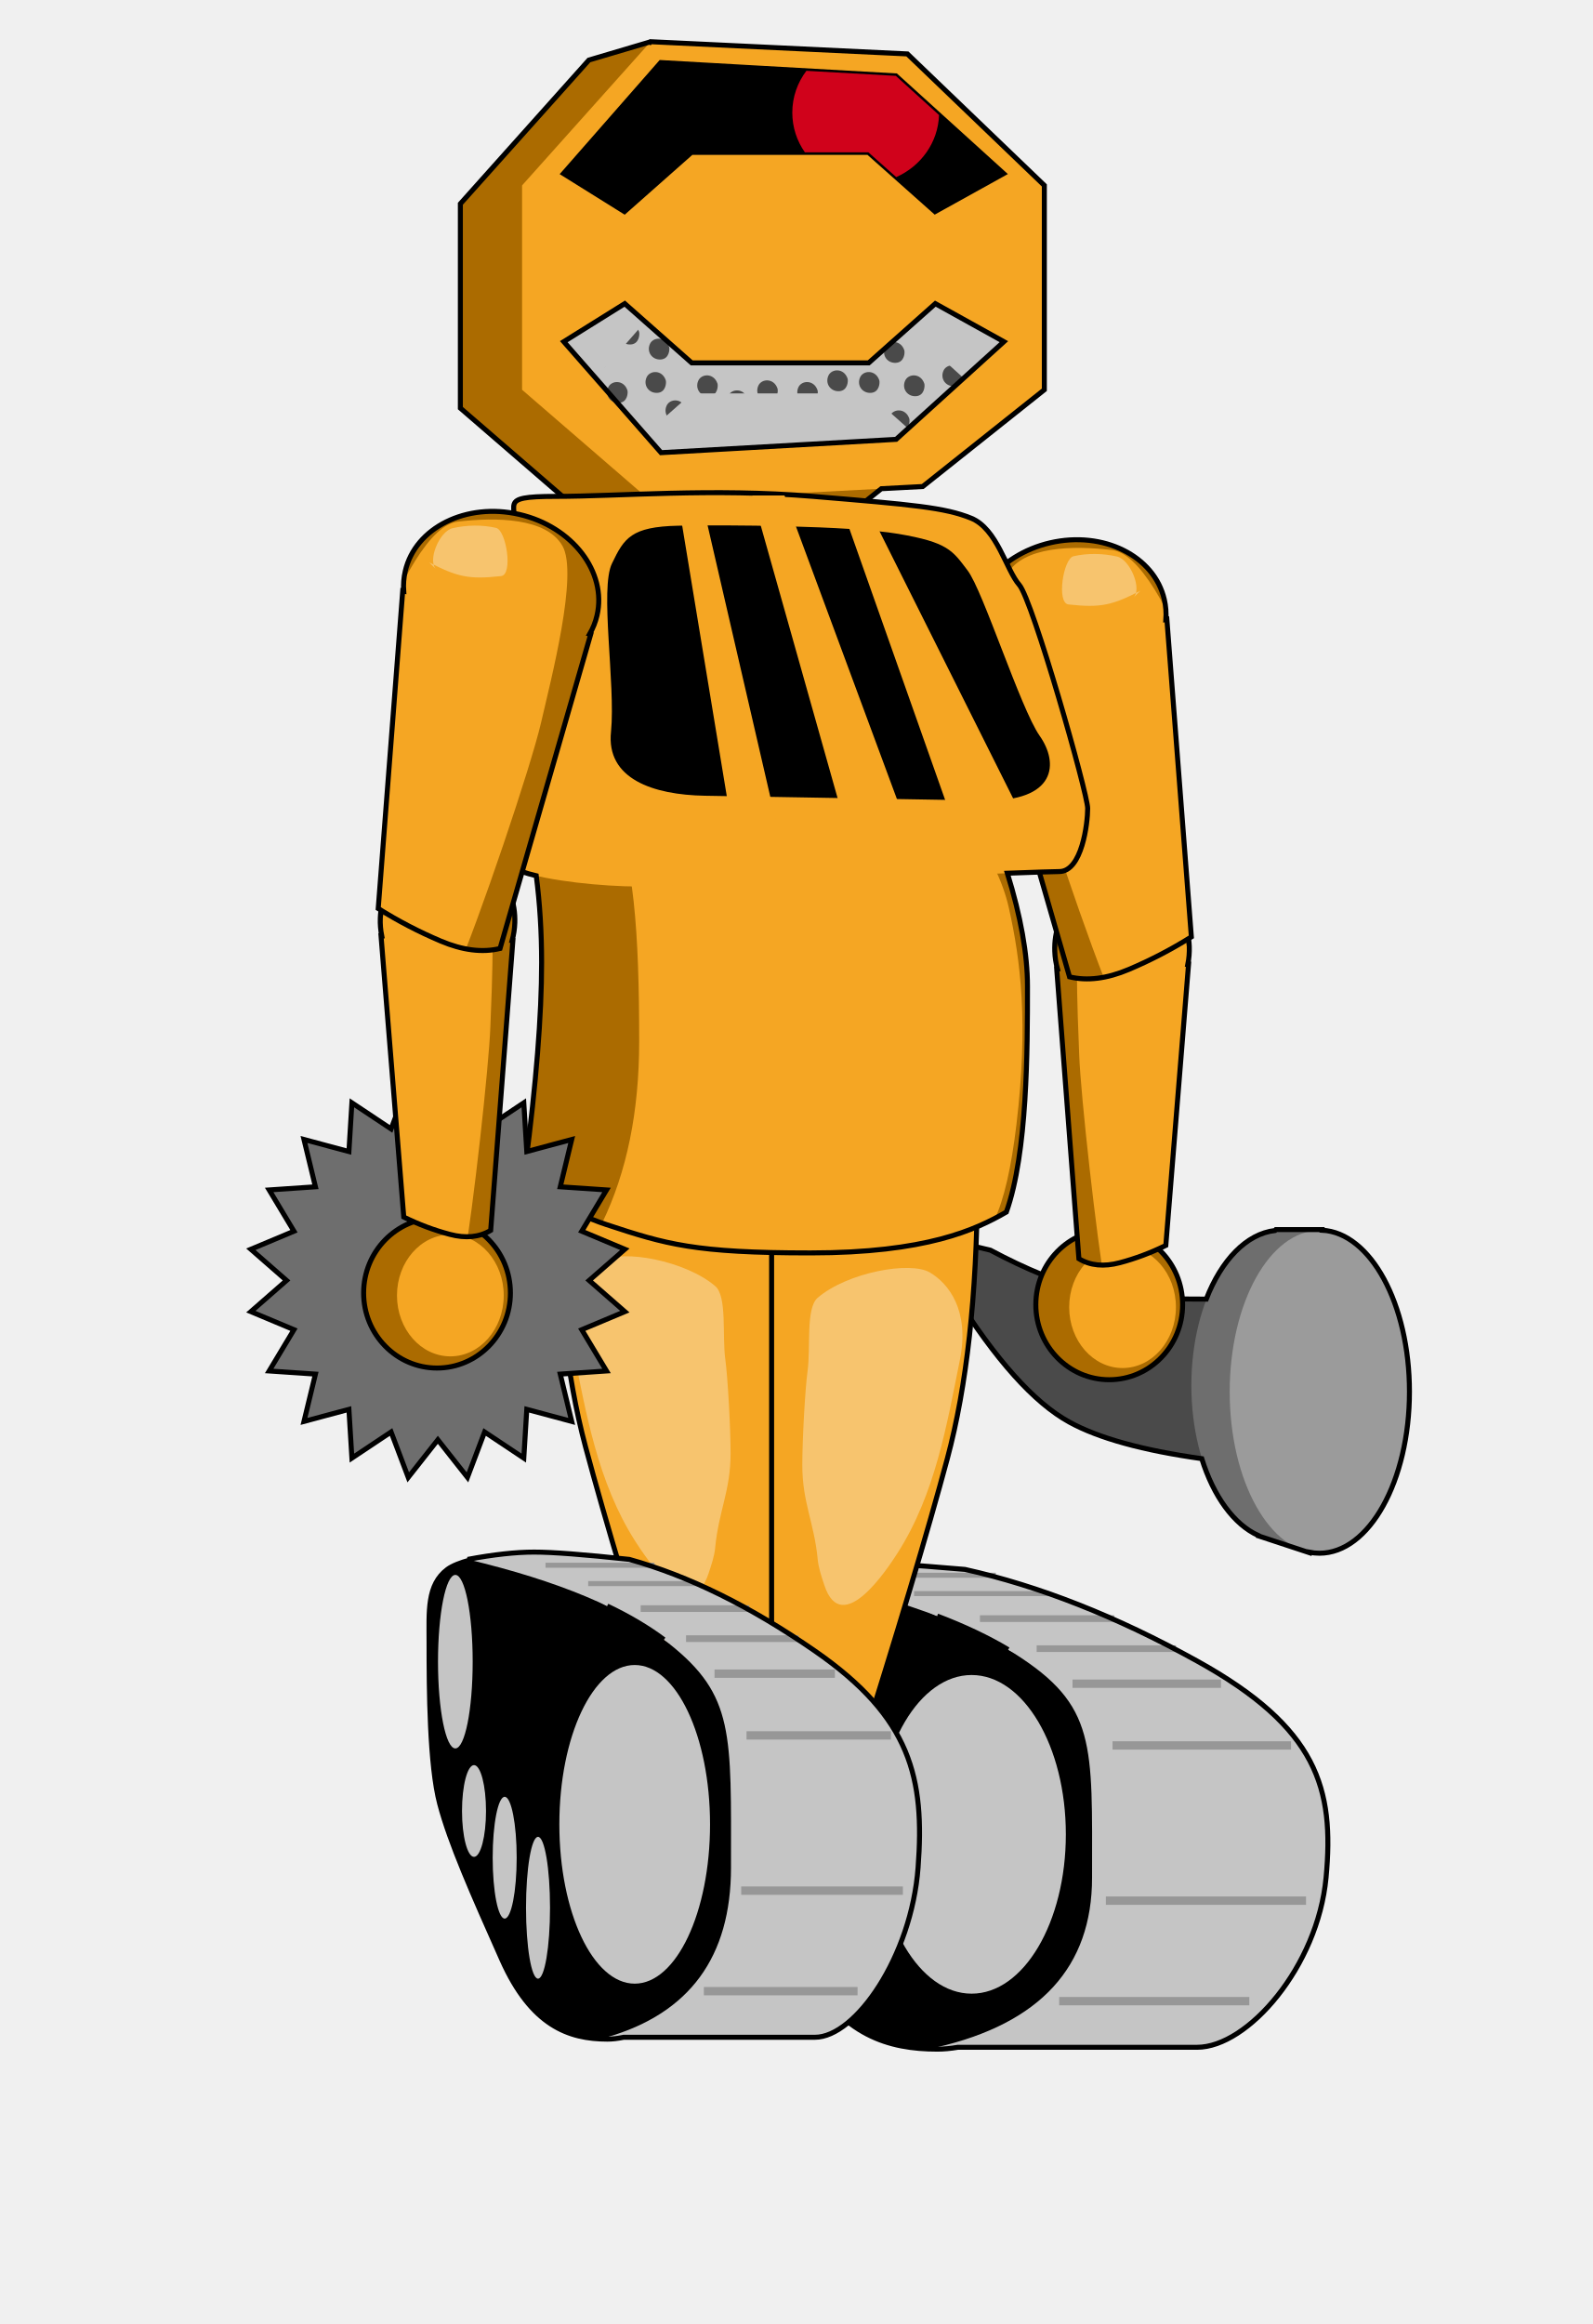
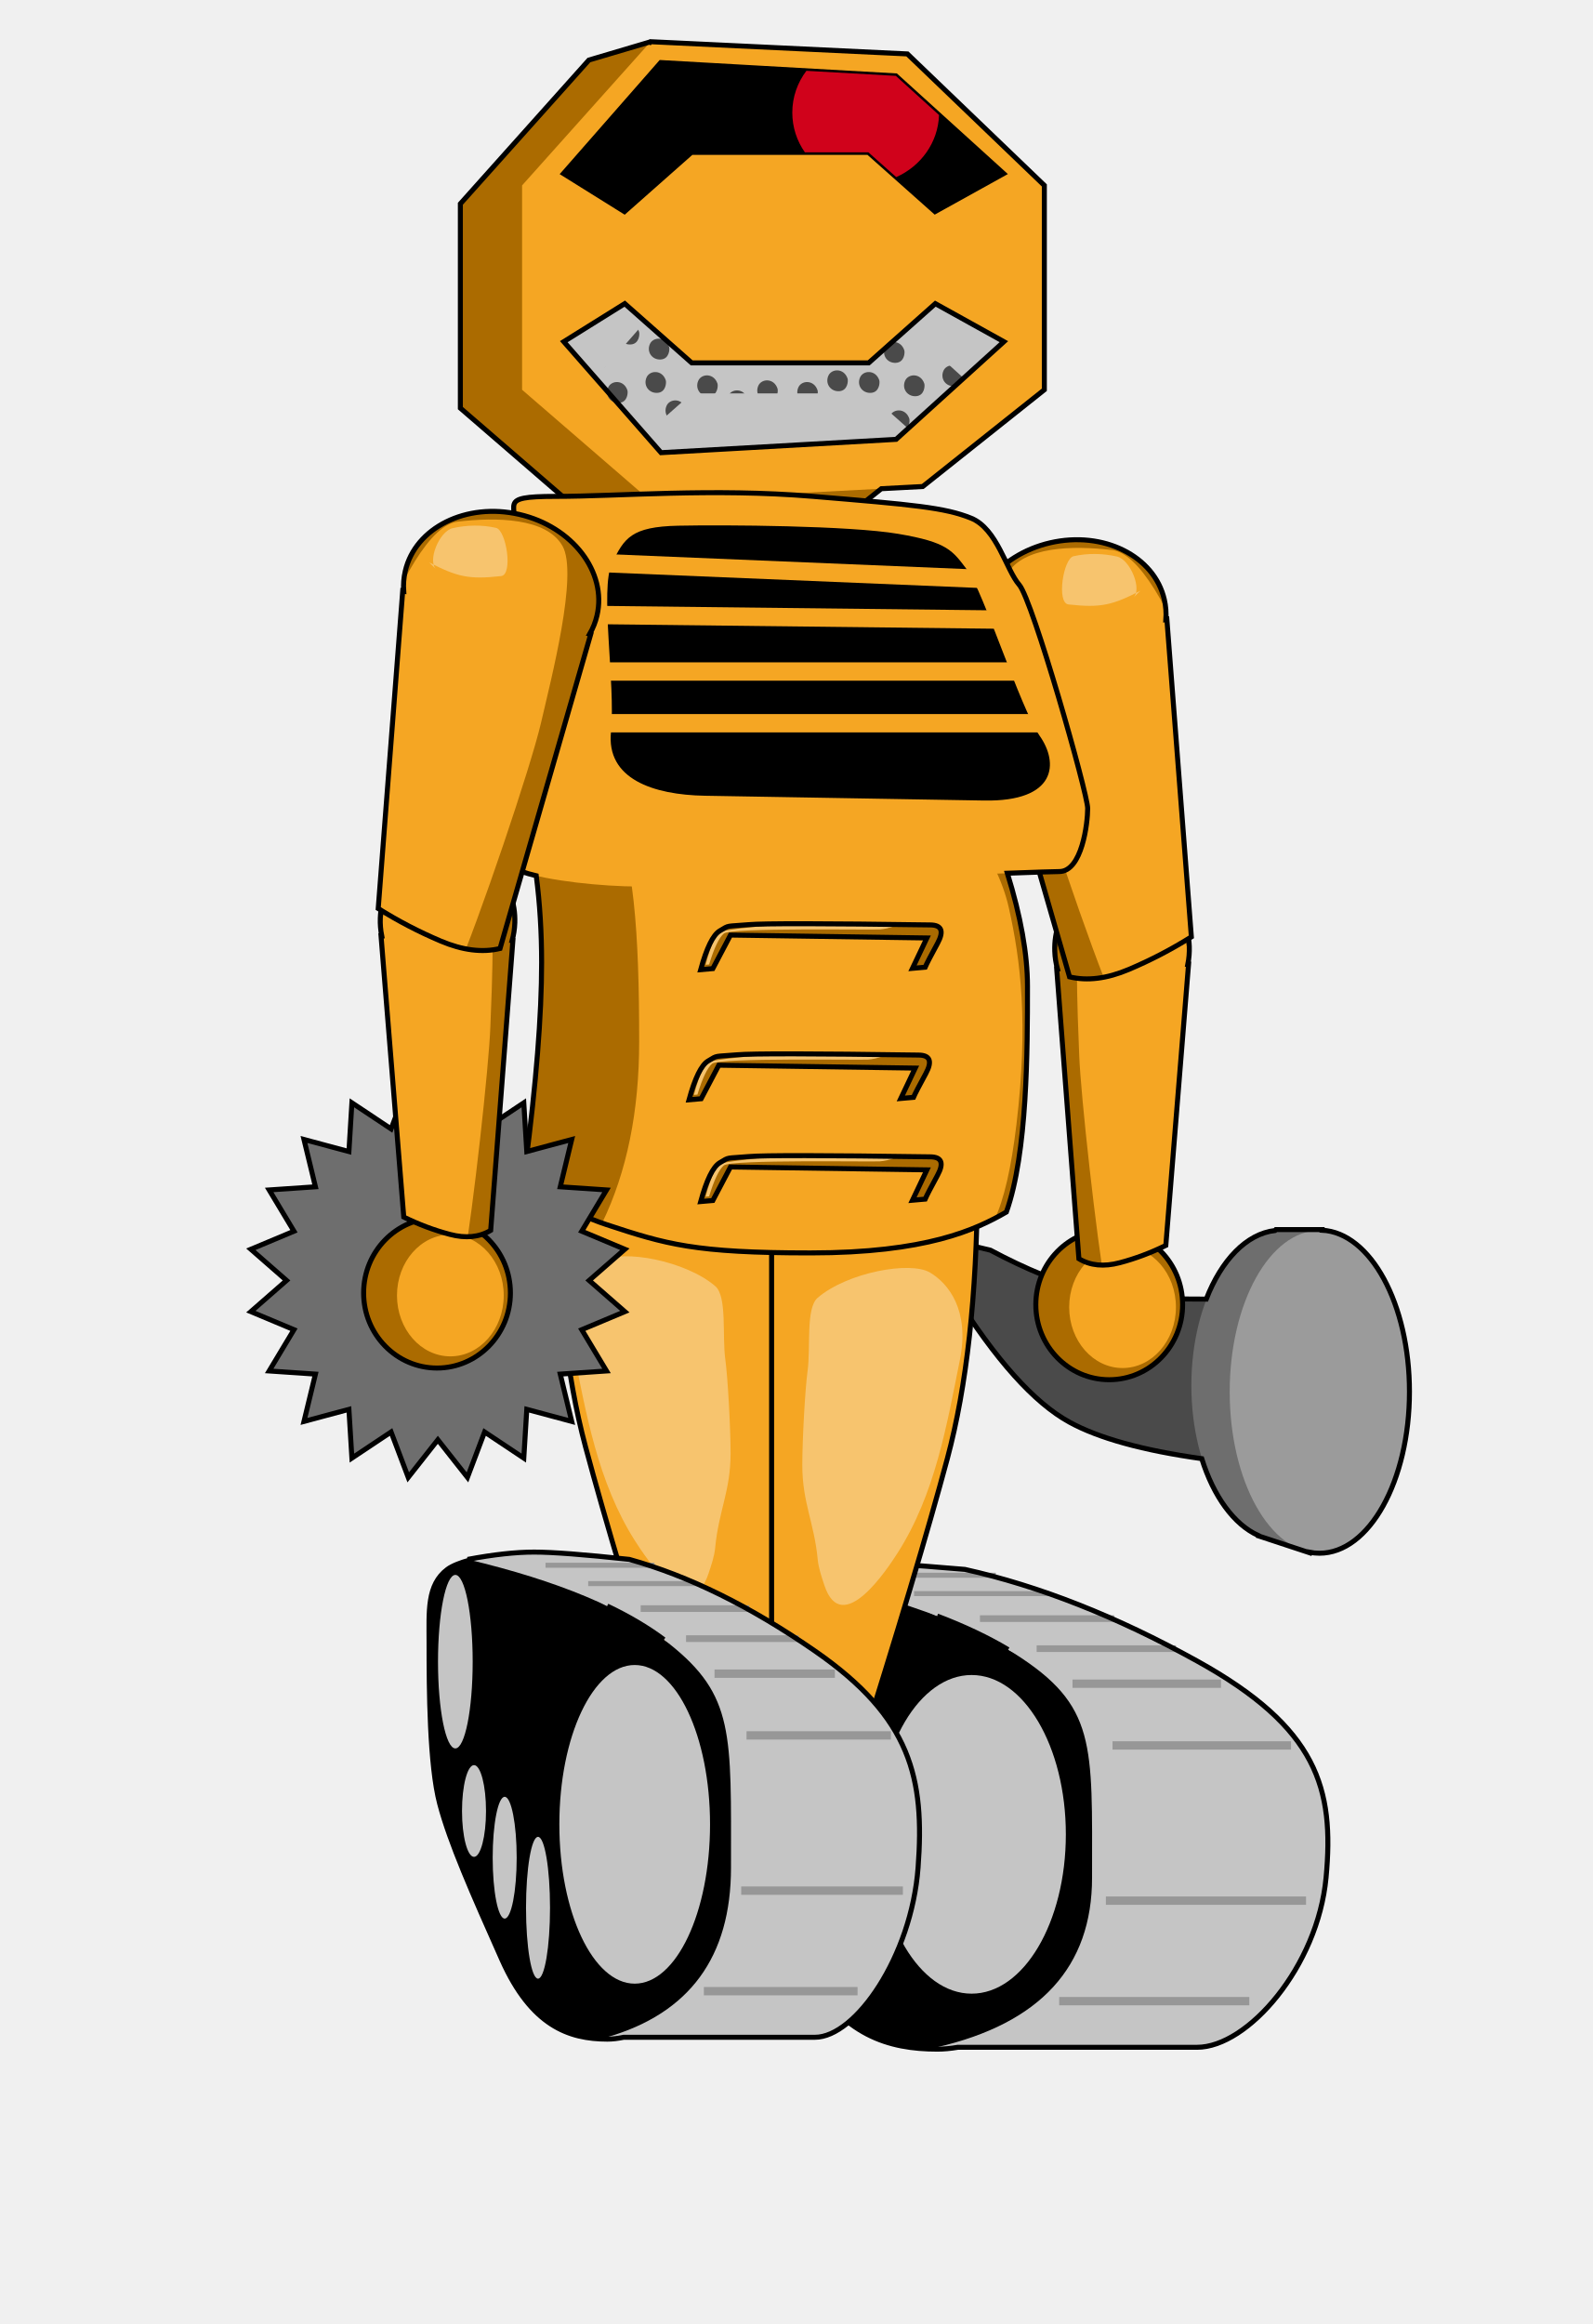
<svg xmlns="http://www.w3.org/2000/svg" xmlns:xlink="http://www.w3.org/1999/xlink" width="955px" height="1393px" viewBox="0 0 955 1393" version="1.1">
  <defs>
    <path d="M1.22,53.638 C0.423,50.261 0,46.724 0,43.082 C0,19.289 18.066,0 40.351,0 C62.636,0 80.701,19.289 80.701,43.082 C80.701,46.724 80.278,50.261 79.481,53.638 L79.896,53.638 L60.386,221.423 C51.276,225.516 41.94,228.647 32.376,230.818 C22.813,232.988 14.698,231.903 8.031,227.562 L0.79,53.638 L1.22,53.638 Z" id="path-1" />
    <path d="M1.784,60.289 C0.619,56.493 0,52.518 0,48.425 C0,21.68 26.415,0 59,0 C91.585,0 118,21.68 118,48.425 C118,52.518 117.381,56.493 116.216,60.289 L116.823,60.289 L88.295,248.88 C74.975,253.48 61.324,256.999 47.34,259.439 C33.357,261.879 21.491,260.659 11.743,255.78 L1.155,60.289 L1.784,60.289 Z" id="path-3" />
    <polygon id="path-5" points="199.254 7.984 58.32 0 0 66.531 36.551 89.328 76.691 53.824 182.812 53.824 222.746 89.328 263.852 66.531" />
    <path d="M1.22,53.638 C0.423,50.261 0,46.724 0,43.082 C0,19.289 18.066,0 40.351,0 C62.636,0 80.701,19.289 80.701,43.082 C80.701,46.724 80.278,50.261 79.481,53.638 L79.896,53.638 L60.386,221.423 C51.276,225.516 41.94,228.647 32.376,230.818 C22.813,232.988 14.698,231.903 8.031,227.562 L0.79,53.638 L1.22,53.638 Z" id="path-7" />
    <path d="M1.784,60.289 C0.619,56.493 0,52.518 0,48.425 C0,21.68 26.415,0 59,0 C91.585,0 118,21.68 118,48.425 C118,52.518 117.381,56.493 116.216,60.289 L116.823,60.289 L88.295,248.88 C74.975,253.48 61.324,256.999 47.34,259.439 C33.357,261.879 21.491,260.659 11.743,255.78 L1.155,60.289 L1.784,60.289 Z" id="path-9" />
  </defs>
  <g id="ConstBotDozer" stroke="none" stroke-width="1" fill="none" fill-rule="evenodd">
    <g id="HammerArm" transform="translate(572, 312)">
      <g id="HammerHand" fill-rule="evenodd" stroke-width="1" transform="translate(0, 425)">
        <g id="Group" fill-rule="nonzero">
          <path d="M22.079,12.533 C43.555,23.988 63.085,31.934 80.669,36.369 C98.253,40.804 128.492,42.535 171.385,41.562 L171.385,140.114 C124.551,135.309 90.551,127.103 69.386,115.499 C48.22,103.895 25.195,78.208 0.31,38.439 L10.817,9.83 L22.079,12.533 Z" id="Path-3" fill="#4A4A4A" />
          <ellipse id="Oval-Copy" fill="#6E6E6E" cx="196.129" cy="93.453" rx="53.882" ry="92.93" />
          <polygon id="Path-2" fill="#6E6E6E" points="193.024 0.176 220.671 0.176 212.993 193.653 182.474 183.583 180.697 13.435" />
          <ellipse id="Oval" fill="#9B9B9B" cx="219.118" cy="97.262" rx="53.882" ry="96.738" />
        </g>
        <path d="M220.596,0.386 C249.676,1.848 273,44.622 273,97.174 C273,150.649 248.849,194 219.057,194 C216.987,194 214.945,193.791 212.935,193.383 L212.925,193.652 L182.371,183.574 L182.368,183.362 C167.721,176.764 155.5,159.815 148.491,137.32 C113.191,132.367 86.745,125.07 69.154,115.428 C47.964,103.813 24.913,78.103 0,38.297 L10.52,9.662 L21.794,12.368 C43.294,23.834 62.846,31.787 80.45,36.226 C95.17,39.937 118.748,41.757 151.184,41.684 C160.23,18.382 175.222,2.521 192.417,0.554 L192.933,0 L220.611,0 L220.596,0.386 Z" id="Combined-Shape" stroke="#000000" stroke-width="3" fill-rule="nonzero" />
      </g>
      <g id="contRoundHand" transform="translate(49, 425)" fill-rule="nonzero">
        <ellipse id="Oval" fill="#AB6B00" cx="44" cy="45" rx="44" ry="45" />
        <ellipse id="Oval" stroke="#000000" stroke-width="3" cx="44" cy="45" rx="44" ry="45" />
        <ellipse id="Oval-Copy" fill="#F5A623" cx="52" cy="46.5" rx="32" ry="36.5" />
      </g>
      <g id="ConstArmUpper" transform="translate(103.3677, 329.5994) rotate(11) translate(-103.3677, -329.5994) translate(43.73851, 204.6888)">
        <path d="M20.369,62.605 C19.573,59.223 19.149,55.682 19.149,52.036 C19.149,28.211 37.215,8.897 59.5,8.897 C81.785,8.897 99.851,28.211 99.851,52.036 C99.851,55.682 99.427,59.223 98.631,62.605 L99.046,62.605 L79.535,230.61 C70.426,234.708 61.089,237.843 51.526,240.017 C41.962,242.19 33.847,241.103 27.181,236.757 L19.94,62.605 L20.369,62.605 Z" id="SteelArm" fill="#AB6B00" fill-rule="nonzero" transform="translate(59.5, 125) rotate(-13) translate(-59.5, -125) " />
        <g id="Path-13" stroke-width="1" fill-rule="evenodd" transform="translate(59.5, 125) rotate(-13) translate(-59.5, -125) translate(19.14943, 8.896797)">
          <mask id="mask-2" fill="white">
            <use xlink:href="#path-1" />
          </mask>
          <g id="Mask" fill-rule="nonzero" />
          <path d="M23.519,247.573 C18.989,215.451 12.476,129.613 12.476,105.725 C12.476,81.838 11.223,23.841 20.222,11.174 C29.221,-1.493 49.217,4.102 64.355,11.174 C74.446,15.889 82.244,45.461 87.748,99.89 L69.583,242.072 C41.894,267.154 26.539,268.987 23.519,247.573 Z" fill="#F5A623" fill-rule="nonzero" mask="url(#mask-2)" />
        </g>
        <path d="M20.369,62.605 C19.573,59.223 19.149,55.682 19.149,52.036 C19.149,28.211 37.215,8.897 59.5,8.897 C81.785,8.897 99.851,28.211 99.851,52.036 C99.851,55.682 99.427,59.223 98.631,62.605 L99.046,62.605 L79.535,230.61 C70.426,234.708 61.089,237.843 51.526,240.017 C41.962,242.19 33.847,241.103 27.181,236.757 L19.94,62.605 L20.369,62.605 Z" id="Border" stroke="#000000" stroke-width="3" fill-rule="nonzero" transform="translate(59.5, 125) rotate(-13) translate(-59.5, -125) " />
        <path d="M71.178,45.27 C75.844,42.191 73.65,24.929 68.579,21.759 C63.227,18.414 57.184,16.416 51.246,16.415 C46.993,16.413 40.054,38.671 44.818,40.854 C57.448,46.642 62.348,46.47 74.806,42.376" id="Path-14" fill="#F7C46E" fill-rule="nonzero" transform="translate(59.00889, 30.87643) rotate(-13) translate(-59.00889, -30.87643) " />
      </g>
      <g id="ConstArmUpper">
        <path d="M29.784,70.368 C28.619,66.567 28,62.587 28,58.488 C28,31.709 54.415,10 87,10 C119.585,10 146,31.709 146,58.488 C146,62.587 145.381,66.567 144.216,70.368 L144.823,70.368 L116.295,259.206 C102.975,263.811 89.324,267.336 75.34,269.779 C61.357,272.221 49.491,271 39.743,266.114 L29.155,70.368 L29.784,70.368 Z" id="SteelArm" fill="#AB6B00" fill-rule="nonzero" transform="translate(87, 140.5) rotate(-13) translate(-87, -140.5) " />
        <g id="Path-13" stroke-width="1" fill-rule="evenodd" transform="translate(87, 140.5) rotate(-13) translate(-87, -140.5) translate(28, 10)">
          <mask id="mask-4" fill="white">
            <use xlink:href="#path-3" />
          </mask>
          <g id="Mask" fill-rule="nonzero" />
          <path d="M34.389,278.272 C27.766,242.167 18.242,145.685 18.242,118.835 C18.242,91.986 16.41,26.797 29.568,12.56 C42.727,-1.678 71.964,4.611 94.098,12.56 C108.854,17.859 120.257,51.098 128.304,112.276 L101.744,272.089 C61.257,300.281 38.805,302.342 34.389,278.272 Z" fill="#F5A623" fill-rule="nonzero" mask="url(#mask-4)" />
        </g>
        <path d="M29.784,70.368 C28.619,66.567 28,62.587 28,58.488 C28,31.709 54.415,10 87,10 C119.585,10 146,31.709 146,58.488 C146,62.587 145.381,66.567 144.216,70.368 L144.823,70.368 L116.295,259.206 C102.975,263.811 89.324,267.336 75.34,269.779 C61.357,272.221 49.491,271 39.743,266.114 L29.155,70.368 L29.784,70.368 Z" id="Border" stroke="#000000" stroke-width="3" fill-rule="nonzero" transform="translate(87, 140.5) rotate(-13) translate(-87, -140.5) " />
        <path d="M104.075,50.883 C110.898,47.423 107.69,28.02 100.276,24.457 C92.45,20.697 83.613,18.452 74.931,18.45 C68.712,18.449 58.566,43.466 65.533,45.92 C84,52.425 91.165,52.233 109.381,47.631" id="Path-14" fill="#F7C46E" fill-rule="nonzero" transform="translate(86.2819, 34.70511) rotate(-13) translate(-86.2819, -34.70511) " />
      </g>
    </g>
    <g id="const-Treads" transform="translate(257, 704)">
      <g id="Treads" transform="translate(171, 232)" fill-rule="nonzero">
        <path d="M133.994,292.253 C104.88,292.253 76.886,284.081 54.935,244.677 C32.984,205.273 15.913,174.494 8.256,151.147 C0.599,127.8 0.284,83.011 0.284,54.424 C0.284,36.005 -1.416,19.922 14.086,10.663 C22.645,5.55 46.803,1.507 54.935,2.686 C72.106,5.176 149.973,37.618 196.164,63.212 C211.467,71.692 223.293,79.419 228.284,85.058 C248.34,107.715 255.468,232.849 232.281,251.182 C209.094,269.516 163.109,292.253 133.994,292.253 Z" id="Path-4" fill="#000000" />
        <path d="M150.47,4.696 C195.05,14.604 241.452,32.907 289.677,59.605 C362.014,99.652 372.006,136.079 367.01,189.44 C362.014,242.802 320.069,291.139 289.677,291.139 C269.415,291.139 217.371,291.139 133.546,291.139 C195.66,276.836 226.716,242.936 226.716,189.44 C226.716,109.196 229.443,86.317 180.219,55.142 C147.402,34.359 97.084,17.544 29.263,4.696 C48.678,1.777 65.277,0.317 79.061,0.317 C92.844,0.317 116.648,1.777 150.47,4.696 Z" id="Path-3" fill="#C5C5C5" />
        <ellipse id="Oval-2" fill="#C5C5C5" cx="154.5" cy="163.5" rx="56.5" ry="95.5" />
        <ellipse id="Oval-2-Copy" fill="#C5C5C5" cx="20" cy="66" rx="13" ry="52" />
        <ellipse id="Oval-2-Copy-2" fill="#C5C5C5" cx="34" cy="155.5" rx="9" ry="27.5" />
        <ellipse id="Oval-2-Copy-3" fill="#C5C5C5" cx="57" cy="183.5" rx="9" ry="36.5" />
        <ellipse id="Oval-2-Copy-4" fill="#C5C5C5" cx="82" cy="213.5" rx="9" ry="42.5" />
        <path d="M318.5,263.5 L209.5,263.5" id="Line" stroke="#979797" stroke-width="5" stroke-linecap="square" />
        <path d="M352.5,203.25 L237.5,203.25" id="Line-Copy" stroke="#979797" stroke-width="5" stroke-linecap="square" />
        <path d="M343.5,110.208 L241.5,110.208" id="Line-Copy-2" stroke="#979797" stroke-width="5" stroke-linecap="square" />
        <path d="M301.5,73.201 L217.5,73.201" id="Line-Copy-3" stroke="#979797" stroke-width="5" stroke-linecap="square" />
        <path d="M275,52.2 L195.5,52.2" id="Line-Copy-4" stroke="#979797" stroke-width="4" stroke-linecap="square" />
        <path d="M238,34.2 L161.5,34.2" id="Line-Copy-5" stroke="#979797" stroke-width="4" stroke-linecap="square" />
        <path d="M199.5,19.2 L121.5,19.2" id="Line-Copy-6" stroke="#979797" stroke-width="3" stroke-linecap="square" />
        <path d="M167.5,8.2 L89.5,8.2" id="Line-Copy-7" stroke="#979797" stroke-width="3" stroke-linecap="square" />
        <path d="M146.244,291.139 C141.93,291.861 137.817,292.253 133.994,292.253 C104.88,292.253 76.886,284.081 54.935,244.677 C32.984,205.273 15.913,174.494 8.256,151.147 C0.599,127.8 0.284,83.011 0.284,54.424 C0.284,36.005 -1.416,19.922 14.086,10.663 C17.729,8.487 24.196,6.505 31.051,5.037 C30.457,4.923 29.861,4.809 29.263,4.696 C48.678,1.777 65.277,0.317 79.061,0.317 C92.844,0.317 116.648,1.777 150.47,4.696 C195.05,14.604 241.452,32.907 289.677,59.605 C362.014,99.652 372.006,136.079 367.01,189.44 C362.014,242.802 320.069,291.139 289.677,291.139 L146.244,291.139 Z M176.396,52.787 C164.389,45.586 150.219,38.875 133.885,32.655 C148.303,39.093 162.975,46.004 176.396,52.787 Z" id="Path-3" stroke="#000000" stroke-width="3" />
      </g>
      <g id="Const-Head-No-Foot" transform="translate(198, 7)" fill-rule="evenodd" stroke-width="1">
        <g>
          <path d="M1.405,20.963 L1.405,366.497 C0.352,369.377 -0.109,371.327 0.022,372.347 C0.542,376.395 4.526,377.311 14.276,377.923 C22.66,378.45 28.305,376.183 35.95,373.594 C48.432,369.366 55.838,365.142 60.271,361.509 C63.808,358.61 64.411,352.924 62.823,350.404 C62.263,349.514 60.704,348.233 58.146,346.559 C83.08,267.636 101.356,206.512 112.973,163.188 C124.59,119.864 130.599,65.468 131,0 L1.405,20.963 Z" id="SilverLeg" fill="#F5A623" fill-rule="nonzero" />
          <path d="M56.604,348 C72.739,362.581 26.969,375.672 11.824,369.382 C-6.757,361.666 33.312,372.36 47.997,358.533 C50.91,355.79 52.961,352.465 55.443,349.43 L56.604,348 Z" id="Path-13" fill="#F7C46E" fill-rule="nonzero" />
          <path d="M26,167.22 C26,189.65 33.145,201.725 35.224,223.607 C35.731,228.945 37.551,234.105 39.234,239.211 C49.732,271.066 77.063,229.317 83.157,219.789 C105.735,184.488 112.72,142.532 120.465,104.159 C126.46,74.458 113.72,58.387 102.534,51.74 C90.757,44.742 53.057,51.635 35.224,66.874 C27.958,73.084 31.12,96.609 29.151,110.868 C27.718,121.244 26,151.611 26,167.22 Z" id="Path-12" fill="#F7C46E" fill-rule="nonzero" />
          <path d="M1.405,20.963 L1.405,366.497 C0.352,369.377 -0.109,371.327 0.022,372.347 C0.542,376.395 4.526,377.311 14.276,377.923 C22.66,378.45 28.305,376.183 35.95,373.594 C48.432,369.366 55.838,365.142 60.271,361.509 C63.808,358.61 64.411,352.924 62.823,350.404 C62.263,349.514 60.704,348.233 58.146,346.559 C83.08,267.636 101.356,206.512 112.973,163.188 C124.59,119.864 130.599,65.468 131,0 L1.405,20.963 Z" id="SilverLeg" stroke="#000000" stroke-width="3" fill-rule="nonzero" />
        </g>
      </g>
      <g id="Const-Head-No-Foot" transform="translate(141.5, 189) scale(-1, 1) translate(-141.5, -189) translate(76, 0)" fill-rule="evenodd" stroke-width="1">
        <g>
          <path d="M1.405,20.963 L1.405,366.497 C0.352,369.377 -0.109,371.327 0.022,372.347 C0.542,376.395 4.526,377.311 14.276,377.923 C22.66,378.45 28.305,376.183 35.95,373.594 C48.432,369.366 55.838,365.142 60.271,361.509 C63.808,358.61 64.411,352.924 62.823,350.404 C62.263,349.514 60.704,348.233 58.146,346.559 C83.08,267.636 101.356,206.512 112.973,163.188 C124.59,119.864 130.599,65.468 131,0 L1.405,20.963 Z" id="SilverLeg" fill="#F5A623" fill-rule="nonzero" />
          <path d="M56.604,348 C72.739,362.581 26.969,375.672 11.824,369.382 C-6.757,361.666 33.312,372.36 47.997,358.533 C50.91,355.79 52.961,352.465 55.443,349.43 L56.604,348 Z" id="Path-13" fill="#F7C46E" fill-rule="nonzero" />
          <path d="M26,167.22 C26,189.65 33.145,201.725 35.224,223.607 C35.731,228.945 37.551,234.105 39.234,239.211 C49.732,271.066 77.063,229.317 83.157,219.789 C105.735,184.488 112.72,142.532 120.465,104.159 C126.46,74.458 113.72,58.387 102.534,51.74 C90.757,44.742 53.057,51.635 35.224,66.874 C27.958,73.084 31.12,96.609 29.151,110.868 C27.718,121.244 26,151.611 26,167.22 Z" id="Path-12" fill="#F7C46E" fill-rule="nonzero" />
          <path d="M1.405,20.963 L1.405,366.497 C0.352,369.377 -0.109,371.327 0.022,372.347 C0.542,376.395 4.526,377.311 14.276,377.923 C22.66,378.45 28.305,376.183 35.95,373.594 C48.432,369.366 55.838,365.142 60.271,361.509 C63.808,358.61 64.411,352.924 62.823,350.404 C62.263,349.514 60.704,348.233 58.146,346.559 C83.08,267.636 101.356,206.512 112.973,163.188 C124.59,119.864 130.599,65.468 131,0 L1.405,20.963 Z" id="SilverLeg" stroke="#000000" stroke-width="3" fill-rule="nonzero" />
        </g>
      </g>
      <g id="Treads" transform="translate(0, 226)" fill-rule="nonzero">
        <path d="M107.123,292.253 C83.847,292.253 61.467,284.081 43.918,244.677 C26.369,205.273 12.722,174.494 6.6,151.147 C0.479,127.8 0.227,83.011 0.227,54.424 C0.227,36.005 -1.132,19.922 11.262,10.663 C18.104,5.55 37.417,1.507 43.918,2.686 C57.646,5.176 119.897,37.618 156.825,63.212 C169.059,71.692 178.513,79.419 182.503,85.058 C198.538,107.715 204.236,232.849 185.699,251.182 C167.161,269.516 130.399,292.253 107.123,292.253 Z" id="Path-4" fill="#000000" />
        <path d="M120.294,4.696 C155.934,14.604 193.031,32.907 231.584,59.605 C289.415,99.652 297.403,136.079 293.409,189.44 C289.415,242.802 255.882,291.139 231.584,291.139 C215.386,291.139 173.779,291.139 106.764,291.139 C156.422,276.836 181.25,242.936 181.25,189.44 C181.25,109.196 183.43,86.317 144.077,55.142 C117.842,34.359 77.614,17.544 23.395,4.696 C38.916,1.777 52.186,0.317 63.206,0.317 C74.225,0.317 93.255,1.777 120.294,4.696 Z" id="Path-3" fill="#C5C5C5" />
        <ellipse id="Oval-2" fill="#C5C5C5" cx="123.516" cy="163.5" rx="45.169" ry="95.5" />
        <ellipse id="Oval-2-Copy" fill="#C5C5C5" cx="15.989" cy="66" rx="10.393" ry="52" />
        <ellipse id="Oval-2-Copy-2" fill="#C5C5C5" cx="27.182" cy="155.5" rx="7.195" ry="27.5" />
        <ellipse id="Oval-2-Copy-3" fill="#C5C5C5" cx="45.569" cy="183.5" rx="7.195" ry="36.5" />
        <ellipse id="Oval-2-Copy-4" fill="#C5C5C5" cx="65.556" cy="213.5" rx="7.195" ry="42.5" />
        <path d="M254.627,263.5 L167.486,263.5" id="Line" stroke="#979797" stroke-width="5" stroke-linecap="square" />
        <path d="M281.809,203.25 L189.871,203.25" id="Line-Copy" stroke="#979797" stroke-width="5" stroke-linecap="square" />
        <path d="M274.614,110.208 L193.069,110.208" id="Line-Copy-2" stroke="#979797" stroke-width="5" stroke-linecap="square" />
        <path d="M241.037,73.201 L173.882,73.201" id="Line-Copy-3" stroke="#979797" stroke-width="5" stroke-linecap="square" />
        <path d="M219.851,52.2 L156.294,52.2" id="Line-Copy-4" stroke="#979797" stroke-width="4" stroke-linecap="square" />
        <path d="M190.271,34.2 L129.112,34.2" id="Line-Copy-5" stroke="#979797" stroke-width="4" stroke-linecap="square" />
        <path d="M159.492,19.2 L97.134,19.2" id="Line-Copy-6" stroke="#979797" stroke-width="3" stroke-linecap="square" />
        <path d="M133.909,8.2 L71.551,8.2" id="Line-Copy-7" stroke="#979797" stroke-width="3" stroke-linecap="square" />
        <path d="M116.916,291.139 C113.467,291.861 110.179,292.253 107.123,292.253 C83.847,292.253 61.467,284.081 43.918,244.677 C26.369,205.273 12.722,174.494 6.6,151.147 C0.479,127.8 0.227,83.011 0.227,54.424 C0.227,36.005 -1.132,19.922 11.262,10.663 C14.173,8.487 19.344,6.505 24.824,5.037 C24.349,4.923 23.872,4.809 23.395,4.696 C38.916,1.777 52.186,0.317 63.206,0.317 C74.225,0.317 93.255,1.777 120.294,4.696 C155.934,14.604 193.031,32.907 231.584,59.605 C289.415,99.652 297.403,136.079 293.409,189.44 C289.415,242.802 255.882,291.139 231.584,291.139 L116.916,291.139 Z M141.021,52.787 C131.422,45.586 120.094,38.875 107.036,32.655 C118.562,39.093 130.291,46.004 141.021,52.787 Z" id="Path-3" stroke="#000000" stroke-width="3" />
      </g>
    </g>
    <g id="Const-head" transform="translate(276, 25)">
      <g>
        <path d="M77.051,11 L113.477,0.207 L313.105,97.133 L313.105,219.629 C264.504,258.288 240.203,277.617 240.203,277.617 C240.203,277.617 185.819,280.482 77.051,286.211 L0,219.629 L0,97.133 L77.051,11 Z" id="consHeadBack" stroke="#979797" fill="#AB6B00" fill-rule="nonzero" />
        <path d="M114.051,0 L268,7.32 L350.105,86.133 L350.105,208.629 C301.504,247.288 277.203,266.617 277.203,266.617 C277.203,266.617 222.819,269.482 114.051,275.211 L37,208.629 L37,86.133 L114.051,0 Z" id="consHead" fill="#F5A623" fill-rule="nonzero" />
        <path d="M113.748,0.339 L114.051,0 L268,7.32 L350.105,86.133 L350.105,208.629 C301.504,247.288 277.203,266.617 277.203,266.617 L252.389,267.924 L240.203,277.617 C240.203,277.617 185.819,280.482 77.051,286.211 L0,219.629 L0,97.133 L77.051,11 L113.477,0.207 L113.748,0.339 Z" id="Combined-Shape" stroke="#000000" stroke-width="3" fill-rule="nonzero" />
        <polygon id="Path-2-Copy" fill="#C5C5C5" fill-rule="nonzero" transform="translate(193.9258, 201.6641) scale(1, -1) translate(-193.9258, -201.6641) " points="261.254 164.984 120.32 157 62 223.531 98.551 246.328 138.691 210.824 244.812 210.824 284.746 246.328 325.852 223.531" />
        <g id="const-mouth" transform="translate(62, 157)">
          <g fill-rule="evenodd" stroke-width="1">
            <mask id="mask-6" fill="white">
              <use xlink:href="#path-5" />
            </mask>
            <use id="Mask" fill="#C5C5C5" fill-rule="nonzero" transform="translate(131.9258, 44.66406) scale(1, -1) translate(-131.9258, -44.66406) " xlink:href="#path-5" />
            <g id="Group" mask="url(#mask-6)" fill="#4A4A4A" fill-rule="nonzero">
              <g transform="translate(14, 8)">
                <path d="M197.638,3.185 C195.507,7.964 198.977,12.797 204.141,12.48 C209.304,12.164 209.591,6.231 209.134,4.886 C206.957,-1.515 199.564,-1.134 197.638,3.185 Z" id="Path-2" />
                <path d="M144.638,35.185 C142.507,39.964 145.977,44.797 151.141,44.48 C156.304,44.164 156.591,38.231 156.134,36.886 C153.957,30.485 146.564,30.866 144.638,35.185 Z" id="Path-2-Copy-5" />
                <path d="M19.638,7.185 C17.507,11.964 20.977,16.797 26.141,16.48 C31.304,16.164 31.591,10.231 31.134,8.886 C28.957,2.485 21.564,2.866 19.638,7.185 Z" id="Path-2-Copy-10" />
                <path d="M66.638,38.185 C64.507,42.964 67.977,47.797 73.141,47.48 C78.304,47.164 78.591,41.231 78.134,39.886 C75.957,33.485 68.564,33.866 66.638,38.185 Z" id="Path-2-Copy-15" />
                <path d="M105.638,59.185 C103.507,63.964 106.977,68.797 112.141,68.48 C117.304,68.164 117.591,62.231 117.134,60.886 C114.957,54.485 107.564,54.866 105.638,59.185 Z" id="Path-2-Copy-20" />
                <path d="M178.638,18.185 C176.507,22.964 179.977,27.797 185.141,27.48 C190.304,27.164 190.591,21.231 190.134,19.886 C187.957,13.485 180.564,13.866 178.638,18.185 Z" id="Path-2-Copy" />
                <path d="M126.638,42.185 C124.507,46.964 127.977,51.797 133.141,51.48 C138.304,51.164 138.591,45.231 138.134,43.886 C135.957,37.485 128.564,37.866 126.638,42.185 Z" id="Path-2-Copy-6" />
                <path d="M0.638,22.185 C-1.493,26.964 1.977,31.797 7.141,31.48 C12.304,31.164 12.591,25.231 12.134,23.886 C9.957,17.485 2.564,17.866 0.638,22.185 Z" id="Path-2-Copy-11" />
                <path d="M47.638,53.185 C45.507,57.964 48.977,62.797 54.141,62.48 C59.304,62.164 59.591,56.231 59.134,54.886 C56.957,48.485 49.564,48.866 47.638,53.185 Z" id="Path-2-Copy-16" />
                <path d="M102.638,74.185 C100.507,78.964 103.977,83.797 109.141,83.48 C114.304,83.164 114.591,77.231 114.134,75.886 C111.957,69.485 104.564,69.866 102.638,74.185 Z" id="Path-2-Copy-21" />
                <path d="M190.638,38.185 C188.507,42.964 191.977,47.797 197.141,47.48 C202.304,47.164 202.591,41.231 202.134,39.886 C199.957,33.485 192.564,33.866 190.638,38.185 Z" id="Path-2-Copy-2" />
                <path d="M138.638,62.185 C136.507,66.964 139.977,71.797 145.141,71.48 C150.304,71.164 150.591,65.231 150.134,63.886 C147.957,57.485 140.564,57.866 138.638,62.185 Z" id="Path-2-Copy-7" />
                <path d="M12.638,42.185 C10.507,46.964 13.977,51.797 19.141,51.48 C24.304,51.164 24.591,45.231 24.134,43.886 C21.957,37.485 14.564,37.866 12.638,42.185 Z" id="Path-2-Copy-12" />
                <path d="M49.638,74.185 C47.507,78.964 50.977,83.797 56.141,83.48 C61.304,83.164 61.591,77.231 61.134,75.886 C58.957,69.485 51.564,69.866 49.638,74.185 Z" id="Path-2-Copy-17" />
                <path d="M102.638,41.185 C100.507,45.964 103.977,50.797 109.141,50.48 C114.304,50.164 114.591,44.231 114.134,42.886 C111.957,36.485 104.564,36.866 102.638,41.185 Z" id="Path-2-Copy-22" />
                <path d="M213.638,32.185 C211.507,36.964 214.977,41.797 220.141,41.48 C225.304,41.164 225.591,35.231 225.134,33.886 C222.957,27.485 215.564,27.866 213.638,32.185 Z" id="Path-2-Copy-3" />
                <path d="M161.638,56.185 C159.507,60.964 162.977,65.797 168.141,65.48 C173.304,65.164 173.591,59.231 173.134,57.886 C170.957,51.485 163.564,51.866 161.638,56.185 Z" id="Path-2-Copy-8" />
                <path d="M35.638,36.185 C33.507,40.964 36.977,45.797 42.141,45.48 C47.304,45.164 47.591,39.231 47.134,37.886 C44.957,31.485 37.564,31.866 35.638,36.185 Z" id="Path-2-Copy-13" />
                <path d="M74.638,65.185 C72.507,69.964 75.977,74.797 81.141,74.48 C86.304,74.164 86.591,68.231 86.134,66.886 C83.957,60.485 76.564,60.866 74.638,65.185 Z" id="Path-2-Copy-18" />
                <path d="M181.638,59.185 C179.507,63.964 182.977,68.797 188.141,68.48 C193.304,68.164 193.591,62.231 193.134,60.886 C190.957,54.485 183.564,54.866 181.638,59.185 Z" id="Path-2-Copy-23" />
                <path d="M215.638,12.185 C213.507,16.964 216.977,21.797 222.141,21.48 C227.304,21.164 227.591,15.231 227.134,13.886 C224.957,7.485 217.564,7.866 215.638,12.185 Z" id="Path-2-Copy-4" />
                <path d="M163.638,36.185 C161.507,40.964 164.977,45.797 170.141,45.48 C175.304,45.164 175.591,39.231 175.134,37.886 C172.957,31.485 165.564,31.866 163.638,36.185 Z" id="Path-2-Copy-9" />
                <path d="M37.638,16.185 C35.507,20.964 38.977,25.797 44.141,25.48 C49.304,25.164 49.591,19.231 49.134,17.886 C46.957,11.485 39.564,11.866 37.638,16.185 Z" id="Path-2-Copy-14" />
                <path d="M84.638,47.185 C82.507,51.964 85.977,56.797 91.141,56.48 C96.304,56.164 96.591,50.231 96.134,48.886 C93.957,42.485 86.564,42.866 84.638,47.185 Z" id="Path-2-Copy-19" />
                <path d="M123.638,68.185 C121.507,72.964 124.977,77.797 130.141,77.48 C135.304,77.164 135.591,71.231 135.134,69.886 C132.957,63.485 125.564,63.866 123.638,68.185 Z" id="Path-2-Copy-24" />
              </g>
            </g>
          </g>
          <polygon id="Mask" stroke="#000000" stroke-width="3" fill-rule="nonzero" transform="translate(131.9258, 44.66406) scale(1, -1) translate(-131.9258, -44.66406) " points="199.254 7.984 58.32 0 0 66.531 36.551 89.328 76.691 53.824 182.812 53.824 222.746 89.328 263.852 66.531" />
        </g>
        <g id="const-eye" transform="translate(61, 12)" fill-rule="nonzero">
          <g id="Group-2">
            <polygon id="const-eye" fill="#000000" points="200.254 8.984 59.32 1 1 67.531 37.551 90.328 77.691 54.824 183.812 54.824 223.746 90.328 264.852 67.531" />
            <polygon id="Path-2" stroke="#000000" stroke-width="3" points="200.082 8.484 59.148 0.5 0.828 67.031 37.379 89.828 77.52 54.324 183.641 54.324 223.574 89.828 264.68 67.031" />
          </g>
          <path d="M225.975,31.952 C225.4,48.488 215.045,62.631 200.319,69.153 L183.641,54.324 L145.558,54.324 C140.787,47.529 138,39.329 138,30.5 C138,21.132 141.138,12.471 146.454,5.446 L200.082,8.484 L225.975,31.952 Z" id="Combined-Shape" fill="#D0021B" />
        </g>
      </g>
    </g>
    <g id="ConstBody" transform="translate(287, 295)" fill-rule="nonzero">
      <path d="M198.872,456 C129.369,456 112.255,450.776 76.66,439.045 C52.929,431.225 36.709,419.477 28,403.8 C34.476,354.126 37.713,313.522 37.713,281.988 C37.713,250.453 34.476,221.324 28,194.599 C57.344,186.866 102.023,183 162.037,183 C222.052,183 270.821,189.814 308.345,203.442 C322.115,240.065 329,270.982 329,296.195 C329,334.014 329,395.997 316.34,431.501 C297.983,442.074 268.375,456 198.872,456 Z" id="back" fill="#AB6B00" />
      <path d="M74,438.037 C88.8,407.497 96.199,371.25 96.199,329.295 C96.199,263.438 93.135,217.88 78.575,186.379 C102.119,184.126 130.147,183 162.659,183 C214.302,183 257.649,188.009 292.699,198.027 C305.834,216.073 314.186,233.016 317.756,248.855 C324.962,280.832 329.592,318.372 322.386,378.996 C319.291,405.035 314.914,424.032 309.254,435.986 C290.218,445.625 259.839,456 199.628,456 C129.871,456 112.694,450.776 76.968,439.045 C75.966,438.716 74.976,438.38 74,438.037 Z" id="highlight" fill="#F5A623" />
      <path d="M295.168,15.573 C310.877,21.937 316.099,46.457 324.089,55.601 C332.078,64.746 365.09,180.719 365.09,189.54 C365.09,198.361 361.692,227.411 347.999,227.411 C334.306,227.411 118.505,236.384 96.317,236.384 C74.129,236.384 41.253,232.97 25.785,227.411 C10.316,221.852 -4.599,208.303 2.858,189.54 C10.316,170.777 14.287,41.855 20.036,24.704 C25.785,7.554 8.76,2.53 46.216,2.53 C83.672,2.53 140.386,-2.487 200.508,2.53 C260.631,7.546 279.458,9.209 295.168,15.573 Z" id="Path-3" fill="#F5A623" />
      <path d="M34.495,229.924 C31.218,229.146 28.276,228.306 25.785,227.411 C10.316,221.852 -4.599,208.303 2.858,189.54 C10.316,170.777 14.287,41.855 20.036,24.704 C25.785,7.554 8.76,2.53 46.216,2.53 C83.672,2.53 140.386,-2.487 200.508,2.53 C260.631,7.546 279.458,9.209 295.168,15.573 C310.877,21.937 316.099,46.457 324.089,55.601 C332.078,64.746 365.09,180.719 365.09,189.54 C365.09,198.361 361.692,227.411 347.999,227.411 C345.159,227.411 333.631,227.797 316.941,228.408 C324.98,254.334 329,276.93 329,296.195 C329,334.014 329,395.997 316.34,431.501 C297.983,442.074 268.375,456 198.872,456 C129.369,456 112.255,450.776 76.66,439.045 C52.929,431.225 36.709,419.477 28,403.8 C34.476,354.126 37.713,313.522 37.713,281.988 C37.713,263.837 36.641,246.482 34.495,229.924 Z" id="Combined-Shape" stroke="#000000" stroke-width="3" />
+       <g id="Handle" transform="translate(197.7455, 350.8394) rotate(-95) translate(-197.7455, -350.8394) translate(180.2455, 277.3394)">
+         <path d="M10.424,0.941 C23.126,5.643 30.515,10.11 32.592,14.342 C35.707,20.689 34.791,17.906 34.791,31.848 C34.791,41.142 31.572,77.322 25.135,140.387 C24.48,147.241 20.67,148.357 13.705,143.736 C6.741,139.115 2.223,136.246 0.152,135.129 L0.152,127.5 L17.534,137.707 L29.52,20.539 L10.424,8.248 L10.424,0.941 Z" id="Path-8" fill="#AB6B00" />
+         <path d="M13.081,4.113 C24.897,8.389 31.215,12.128 32.036,15.329 C32.857,18.529 33.231,28.473 33.159,45.158 L26.25,118.715 C25.459,115.928 25.063,113.071 25.063,110.144 C25.063,105.755 34.061,21.298 30.778,16.663 C28.59,13.572 22.691,10.099 13.081,6.242 L13.081,4.113 Z" id="Path-9" fill="#F7C46E" />
+         <path d="M10.424,0.941 C23.126,5.643 30.515,10.11 32.592,14.342 C35.707,20.689 34.791,17.906 34.791,31.848 C34.791,41.142 31.572,77.322 25.135,140.387 C24.48,147.241 20.67,148.357 13.705,143.736 C6.741,139.115 2.223,136.246 0.152,135.129 L0.152,127.5 L17.534,137.707 L29.52,20.539 L10.424,8.248 L10.424,0.941 Z" id="Path-8" stroke="#000000" stroke-width="3" />
+       </g>
+       <g id="Handle" transform="translate(204.7455, 272.8394) rotate(-95) translate(-204.7455, -272.8394) translate(187.2455, 199.3394)">
+         <path d="M10.424,0.941 C23.126,5.643 30.515,10.11 32.592,14.342 C35.707,20.689 34.791,17.906 34.791,31.848 C34.791,41.142 31.572,77.322 25.135,140.387 C24.48,147.241 20.67,148.357 13.705,143.736 C6.741,139.115 2.223,136.246 0.152,135.129 L0.152,127.5 L17.534,137.707 L29.52,20.539 L10.424,8.248 L10.424,0.941 Z" id="Path-8" fill="#AB6B00" />
+         <path d="M13.081,4.113 C24.897,8.389 31.215,12.128 32.036,15.329 C32.857,18.529 33.231,28.473 33.159,45.158 L26.25,118.715 C25.459,115.928 25.063,113.071 25.063,110.144 C25.063,105.755 34.061,21.298 30.778,16.663 C28.59,13.572 22.691,10.099 13.081,6.242 L13.081,4.113 Z" id="Path-9" fill="#F7C46E" />
+         <path d="M10.424,0.941 C23.126,5.643 30.515,10.11 32.592,14.342 C35.707,20.689 34.791,17.906 34.791,31.848 C34.791,41.142 31.572,77.322 25.135,140.387 C24.48,147.241 20.67,148.357 13.705,143.736 C6.741,139.115 2.223,136.246 0.152,135.129 L0.152,127.5 L17.534,137.707 L29.52,20.539 L10.424,8.248 L10.424,0.941 Z" id="Path-8" stroke="#000000" stroke-width="3" />
+       </g>
+       <g id="Handle" transform="translate(204.7455, 411.8394) rotate(-95) translate(-204.7455, -411.8394) translate(187.2455, 338.3394)">
+         <path d="M10.424,0.941 C23.126,5.643 30.515,10.11 32.592,14.342 C35.707,20.689 34.791,17.906 34.791,31.848 C34.791,41.142 31.572,77.322 25.135,140.387 C24.48,147.241 20.67,148.357 13.705,143.736 C6.741,139.115 2.223,136.246 0.152,135.129 L0.152,127.5 L17.534,137.707 L29.52,20.539 L10.424,8.248 L10.424,0.941 Z" id="Path-8" fill="#AB6B00" />
+         <path d="M13.081,4.113 C24.897,8.389 31.215,12.128 32.036,15.329 C32.857,18.529 33.231,28.473 33.159,45.158 L26.25,118.715 C25.459,115.928 25.063,113.071 25.063,110.144 C25.063,105.755 34.061,21.298 30.778,16.663 C28.59,13.572 22.691,10.099 13.081,6.242 L13.081,4.113 Z" id="Path-9" fill="#F7C46E" />
+         <path d="M10.424,0.941 C23.126,5.643 30.515,10.11 32.592,14.342 C35.707,20.689 34.791,17.906 34.791,31.848 C34.791,41.142 31.572,77.322 25.135,140.387 C24.48,147.241 20.67,148.357 13.705,143.736 C6.741,139.115 2.223,136.246 0.152,135.129 L0.152,127.5 L17.534,137.707 L29.52,20.539 L10.424,8.248 L10.424,0.941 Z" id="Path-8" stroke="#000000" stroke-width="3" />
+       </g>
      <path d="M251.493,24.986 C281.198,30.017 283.976,34.87 293.092,46.929 C302.37,59.019 324.767,129.482 336.23,145.938 C347.912,162.436 346.413,185.587 302.981,184.841 C259.549,184.095 166.602,182.498 135.581,181.965 C104.56,181.433 76.243,171.856 79.324,143.496 C82.099,115.077 72.429,57.533 79.965,42.596 C87.171,27.597 91.384,20.698 119.567,20.106 C147.75,19.515 222.19,20.031 251.493,24.986 Z" id="Path-16" fill="#000000" />
-       <polygon id="Path-17" fill="#F5A623" points="120 8 151.883 201.34 179.144 201.34 134.463 8" />
-       <polygon id="Path-17-Copy" fill="#F5A623" points="164 2 218.533 195.34 254.947 195.34 183.319 2" />
-       <polygon id="Path-17-Copy-2" fill="#F5A623" points="218 10 283.471 195.34 326.29 195.34 233.571 10" />
+       <rect id="Rectangle-2" fill="#F5A623" x="59" y="133" width="278" height="11" />
+       <rect id="Rectangle-2-Copy" fill="#F5A623" x="59" y="102" width="278" height="11" />
+       <polygon id="Rectangle-2-Copy-2" fill="#F5A623" points="29.738 67.674 322 71 322 82 29.738 78.674" />
+       <polygon id="Rectangle-2-Copy-3" fill="#F5A623" points="34.954 35.365 306 46.679 306 57.679 34.954 46.365" />
    </g>
    <g id="SawArm" transform="translate(149, 295)">
      <polygon id="Star" fill="#6E6E6E" fill-rule="nonzero" points="113.5 568.007 95.745 590.529 85.469 563.332 61.972 578.975 60.181 549.766 33.243 556.999 40.113 528.637 12.371 526.752 27.228 502.013 1.397 491.194 22.789 472.5 1.397 453.806 27.228 442.987 12.371 418.248 40.113 416.363 33.243 388.001 60.181 395.234 61.972 366.025 85.469 381.668 95.745 354.471 113.5 376.993 131.255 354.471 141.531 381.668 165.028 366.025 166.819 395.234 193.757 388.001 186.887 416.363 214.629 418.248 199.772 442.987 225.603 453.806 204.211 472.5 225.603 491.194 199.772 502.013 214.629 526.752 186.887 528.637 193.757 556.999 166.819 549.766 165.028 578.975 141.531 563.332 131.255 590.529" />
      <polygon id="Star" stroke="#000000" stroke-width="3" fill-rule="nonzero" points="113.5 568.007 95.745 590.529 85.469 563.332 61.972 578.975 60.181 549.766 33.243 556.999 40.113 528.637 12.371 526.752 27.228 502.013 1.397 491.194 22.789 472.5 1.397 453.806 27.228 442.987 12.371 418.248 40.113 416.363 33.243 388.001 60.181 395.234 61.972 366.025 85.469 381.668 95.745 354.471 113.5 376.993 131.255 354.471 141.531 381.668 165.028 366.025 166.819 395.234 193.757 388.001 186.887 416.363 214.629 418.248 199.772 442.987 225.603 453.806 204.211 472.5 225.603 491.194 199.772 502.013 214.629 526.752 186.887 528.637 193.757 556.999 166.819 549.766 165.028 578.975 141.531 563.332 131.255 590.529" />
      <g id="contRoundHand" transform="translate(69, 435)" fill-rule="nonzero">
        <ellipse id="Oval" fill="#AB6B00" cx="44" cy="45" rx="44" ry="45" />
        <ellipse id="Oval" stroke="#000000" stroke-width="3" cx="44" cy="45" rx="44" ry="45" />
        <ellipse id="Oval-Copy" fill="#F5A623" cx="52" cy="46.5" rx="32" ry="36.5" />
      </g>
      <g id="ConstArmUpper" transform="translate(116.6323, 329.5994) scale(-1, 1) rotate(11) translate(-116.6323, -329.5994) translate(57.00316, 204.6888)">
        <path d="M20.369,62.605 C19.573,59.223 19.149,55.682 19.149,52.036 C19.149,28.211 37.215,8.897 59.5,8.897 C81.785,8.897 99.851,28.211 99.851,52.036 C99.851,55.682 99.427,59.223 98.631,62.605 L99.046,62.605 L79.535,230.61 C70.426,234.708 61.089,237.843 51.526,240.017 C41.962,242.19 33.847,241.103 27.181,236.757 L19.94,62.605 L20.369,62.605 Z" id="SteelArm" fill="#AB6B00" fill-rule="nonzero" transform="translate(59.5, 125) rotate(-13) translate(-59.5, -125) " />
        <g id="Path-13" stroke-width="1" fill-rule="evenodd" transform="translate(59.5, 125) rotate(-13) translate(-59.5, -125) translate(19.14943, 8.896797)">
          <mask id="mask-8" fill="white">
            <use xlink:href="#path-7" />
          </mask>
          <g id="Mask" fill-rule="nonzero" />
          <path d="M23.519,247.573 C18.989,215.451 12.476,129.613 12.476,105.725 C12.476,81.838 11.223,23.841 20.222,11.174 C29.221,-1.493 49.217,4.102 64.355,11.174 C74.446,15.889 82.244,45.461 87.748,99.89 L69.583,242.072 C41.894,267.154 26.539,268.987 23.519,247.573 Z" fill="#F5A623" fill-rule="nonzero" mask="url(#mask-8)" />
        </g>
        <path d="M20.369,62.605 C19.573,59.223 19.149,55.682 19.149,52.036 C19.149,28.211 37.215,8.897 59.5,8.897 C81.785,8.897 99.851,28.211 99.851,52.036 C99.851,55.682 99.427,59.223 98.631,62.605 L99.046,62.605 L79.535,230.61 C70.426,234.708 61.089,237.843 51.526,240.017 C41.962,242.19 33.847,241.103 27.181,236.757 L19.94,62.605 L20.369,62.605 Z" id="Border" stroke="#000000" stroke-width="3" fill-rule="nonzero" transform="translate(59.5, 125) rotate(-13) translate(-59.5, -125) " />
        <path d="M71.178,45.27 C75.844,42.191 73.65,24.929 68.579,21.759 C63.227,18.414 57.184,16.416 51.246,16.415 C46.993,16.413 40.054,38.671 44.818,40.854 C57.448,46.642 62.348,46.47 74.806,42.376" id="Path-14" fill="#F7C46E" fill-rule="nonzero" transform="translate(59.00889, 30.87643) rotate(-13) translate(-59.00889, -30.87643) " />
      </g>
      <g id="ConstArmUpper" transform="translate(133, 140.5) scale(-1, 1) translate(-133, -140.5) translate(46, 0)">
        <path d="M29.784,70.368 C28.619,66.567 28,62.587 28,58.488 C28,31.709 54.415,10 87,10 C119.585,10 146,31.709 146,58.488 C146,62.587 145.381,66.567 144.216,70.368 L144.823,70.368 L116.295,259.206 C102.975,263.811 89.324,267.336 75.34,269.779 C61.357,272.221 49.491,271 39.743,266.114 L29.155,70.368 L29.784,70.368 Z" id="SteelArm" fill="#AB6B00" fill-rule="nonzero" transform="translate(87, 140.5) rotate(-13) translate(-87, -140.5) " />
        <g id="Path-13" stroke-width="1" fill-rule="evenodd" transform="translate(87, 140.5) rotate(-13) translate(-87, -140.5) translate(28, 10)">
          <mask id="mask-10" fill="white">
            <use xlink:href="#path-9" />
          </mask>
          <g id="Mask" fill-rule="nonzero" />
          <path d="M34.389,278.272 C27.766,242.167 18.242,145.685 18.242,118.835 C18.242,91.986 16.41,26.797 29.568,12.56 C42.727,-1.678 71.964,4.611 94.098,12.56 C108.854,17.859 120.257,51.098 128.304,112.276 L101.744,272.089 C61.257,300.281 38.805,302.342 34.389,278.272 Z" fill="#F5A623" fill-rule="nonzero" mask="url(#mask-10)" />
        </g>
        <path d="M29.784,70.368 C28.619,66.567 28,62.587 28,58.488 C28,31.709 54.415,10 87,10 C119.585,10 146,31.709 146,58.488 C146,62.587 145.381,66.567 144.216,70.368 L144.823,70.368 L116.295,259.206 C102.975,263.811 89.324,267.336 75.34,269.779 C61.357,272.221 49.491,271 39.743,266.114 L29.155,70.368 L29.784,70.368 Z" id="Border" stroke="#000000" stroke-width="3" fill-rule="nonzero" transform="translate(87, 140.5) rotate(-13) translate(-87, -140.5) " />
        <path d="M104.075,50.883 C110.898,47.423 107.69,28.02 100.276,24.457 C92.45,20.697 83.613,18.452 74.931,18.45 C68.712,18.449 58.566,43.466 65.533,45.92 C84,52.425 91.165,52.233 109.381,47.631" id="Path-14" fill="#F7C46E" fill-rule="nonzero" transform="translate(86.2819, 34.70511) rotate(-13) translate(-86.2819, -34.70511) " />
      </g>
    </g>
  </g>
</svg>
